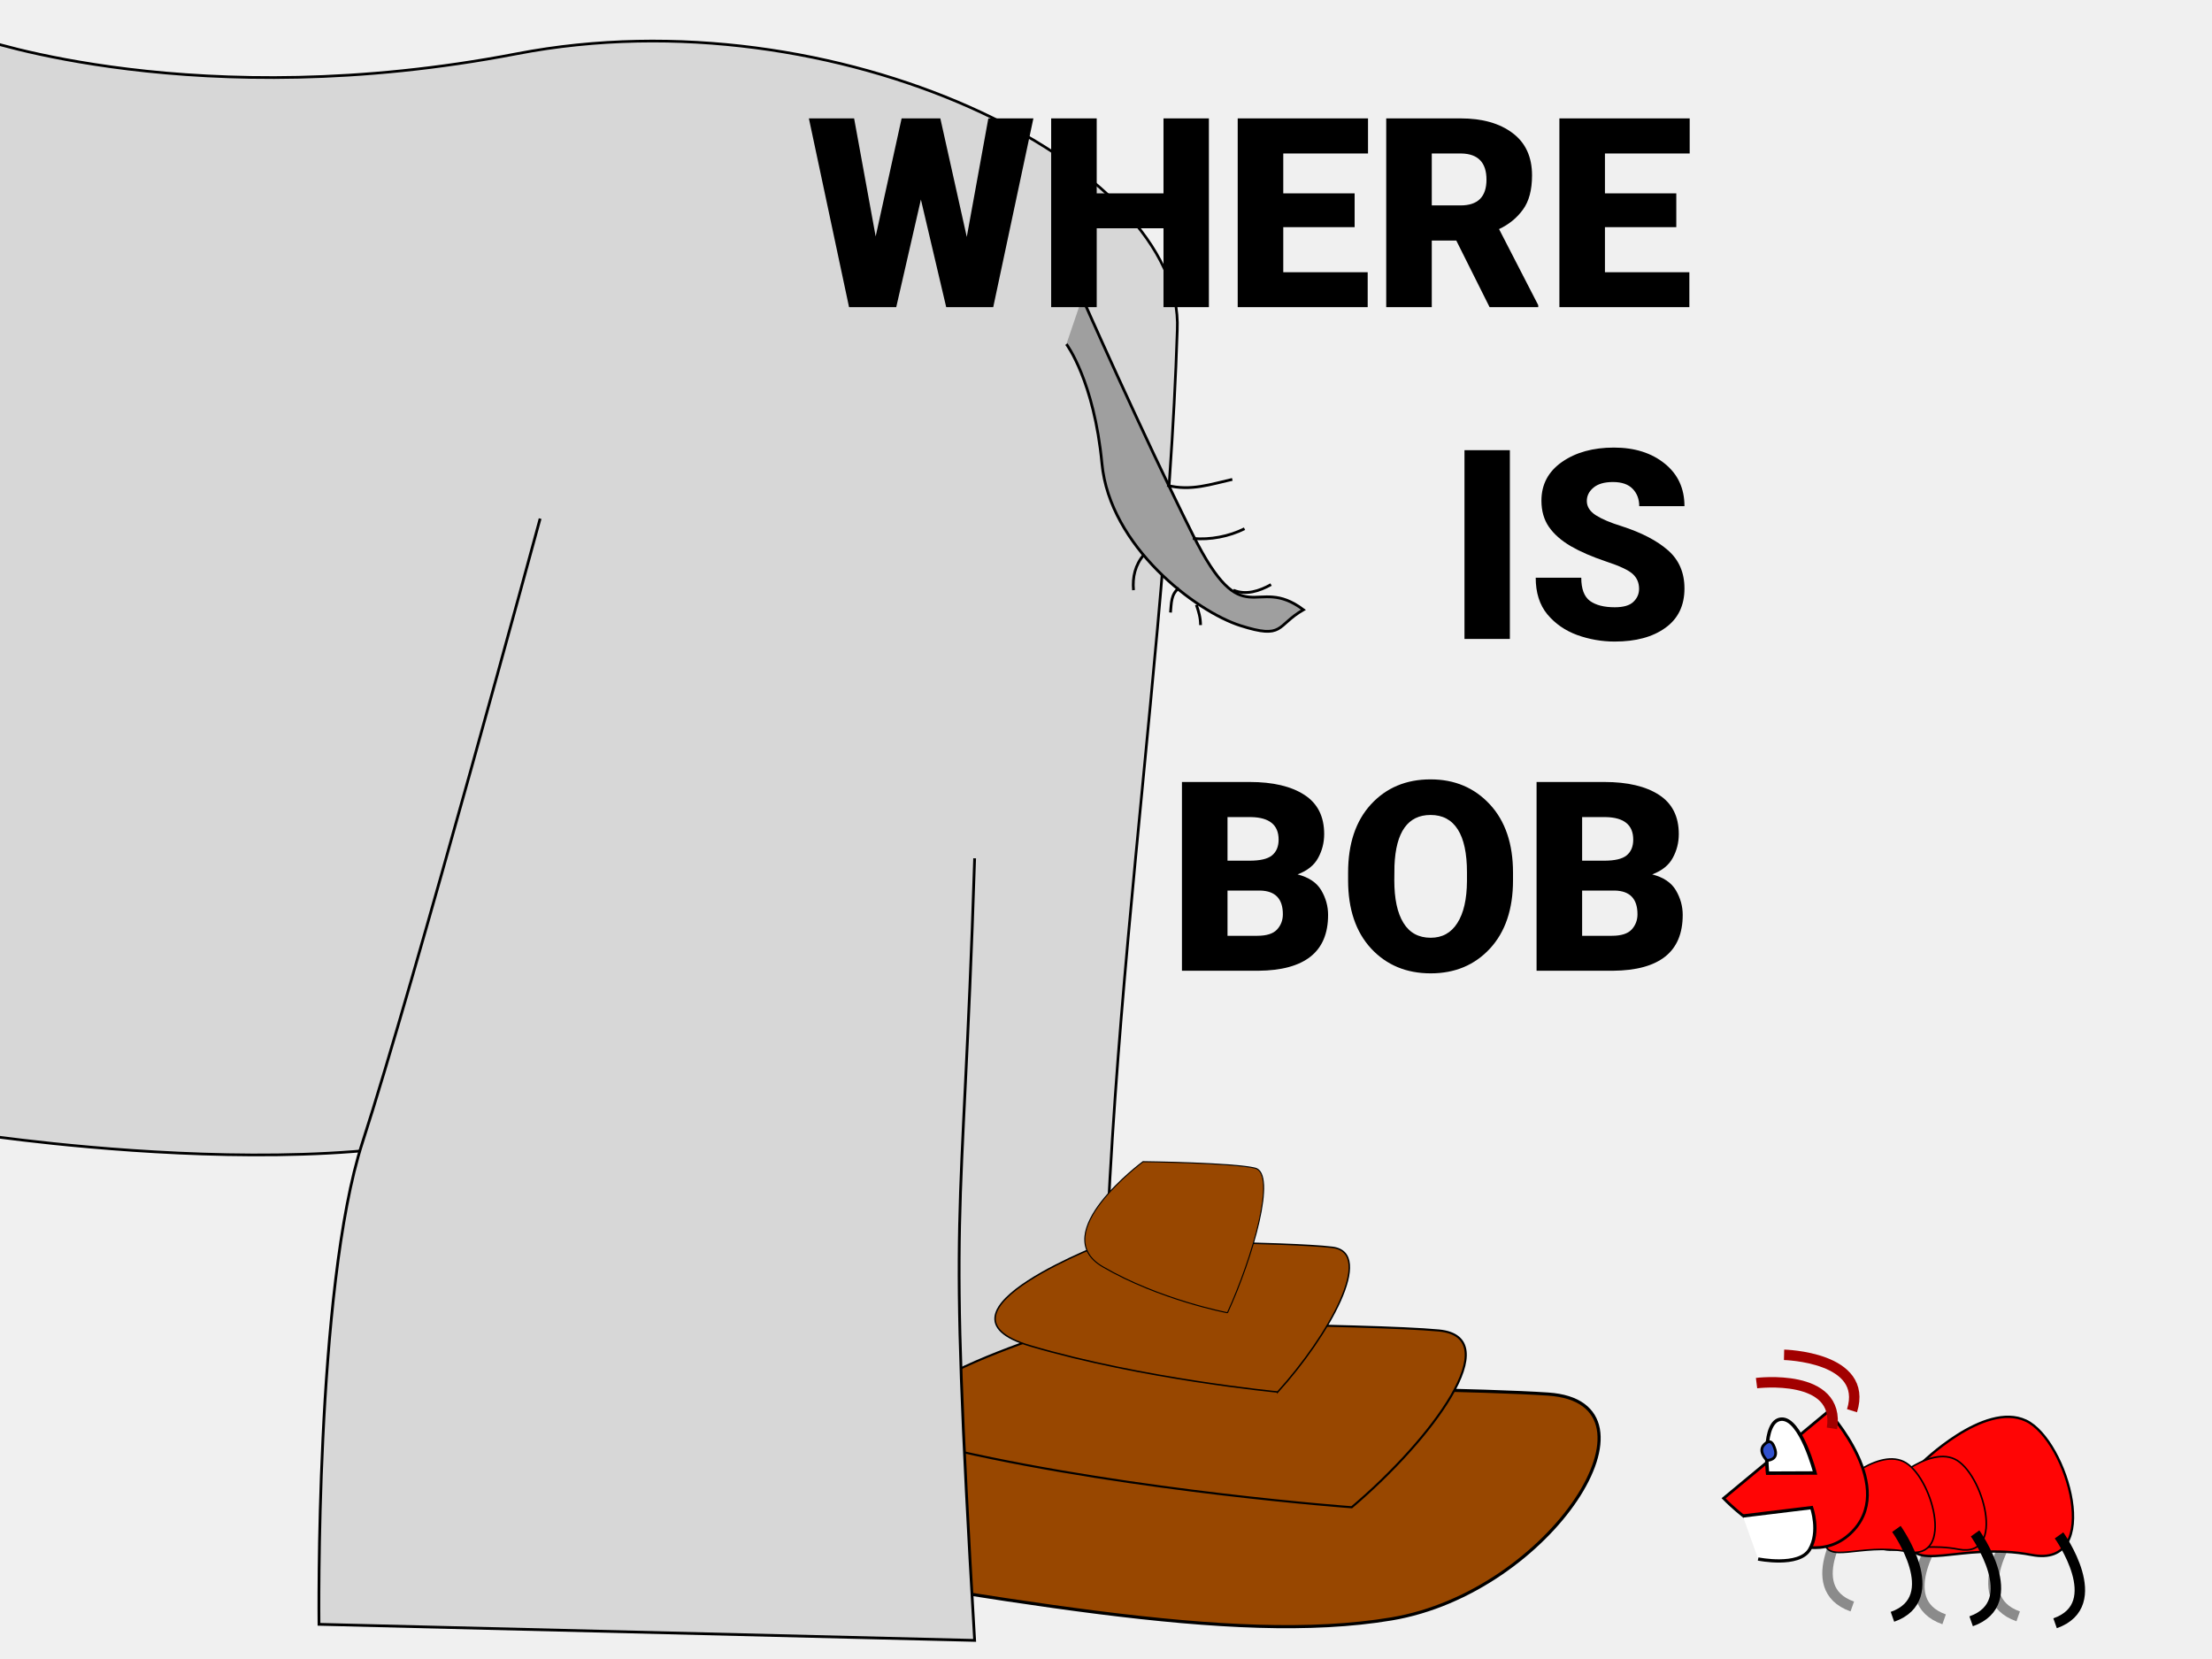
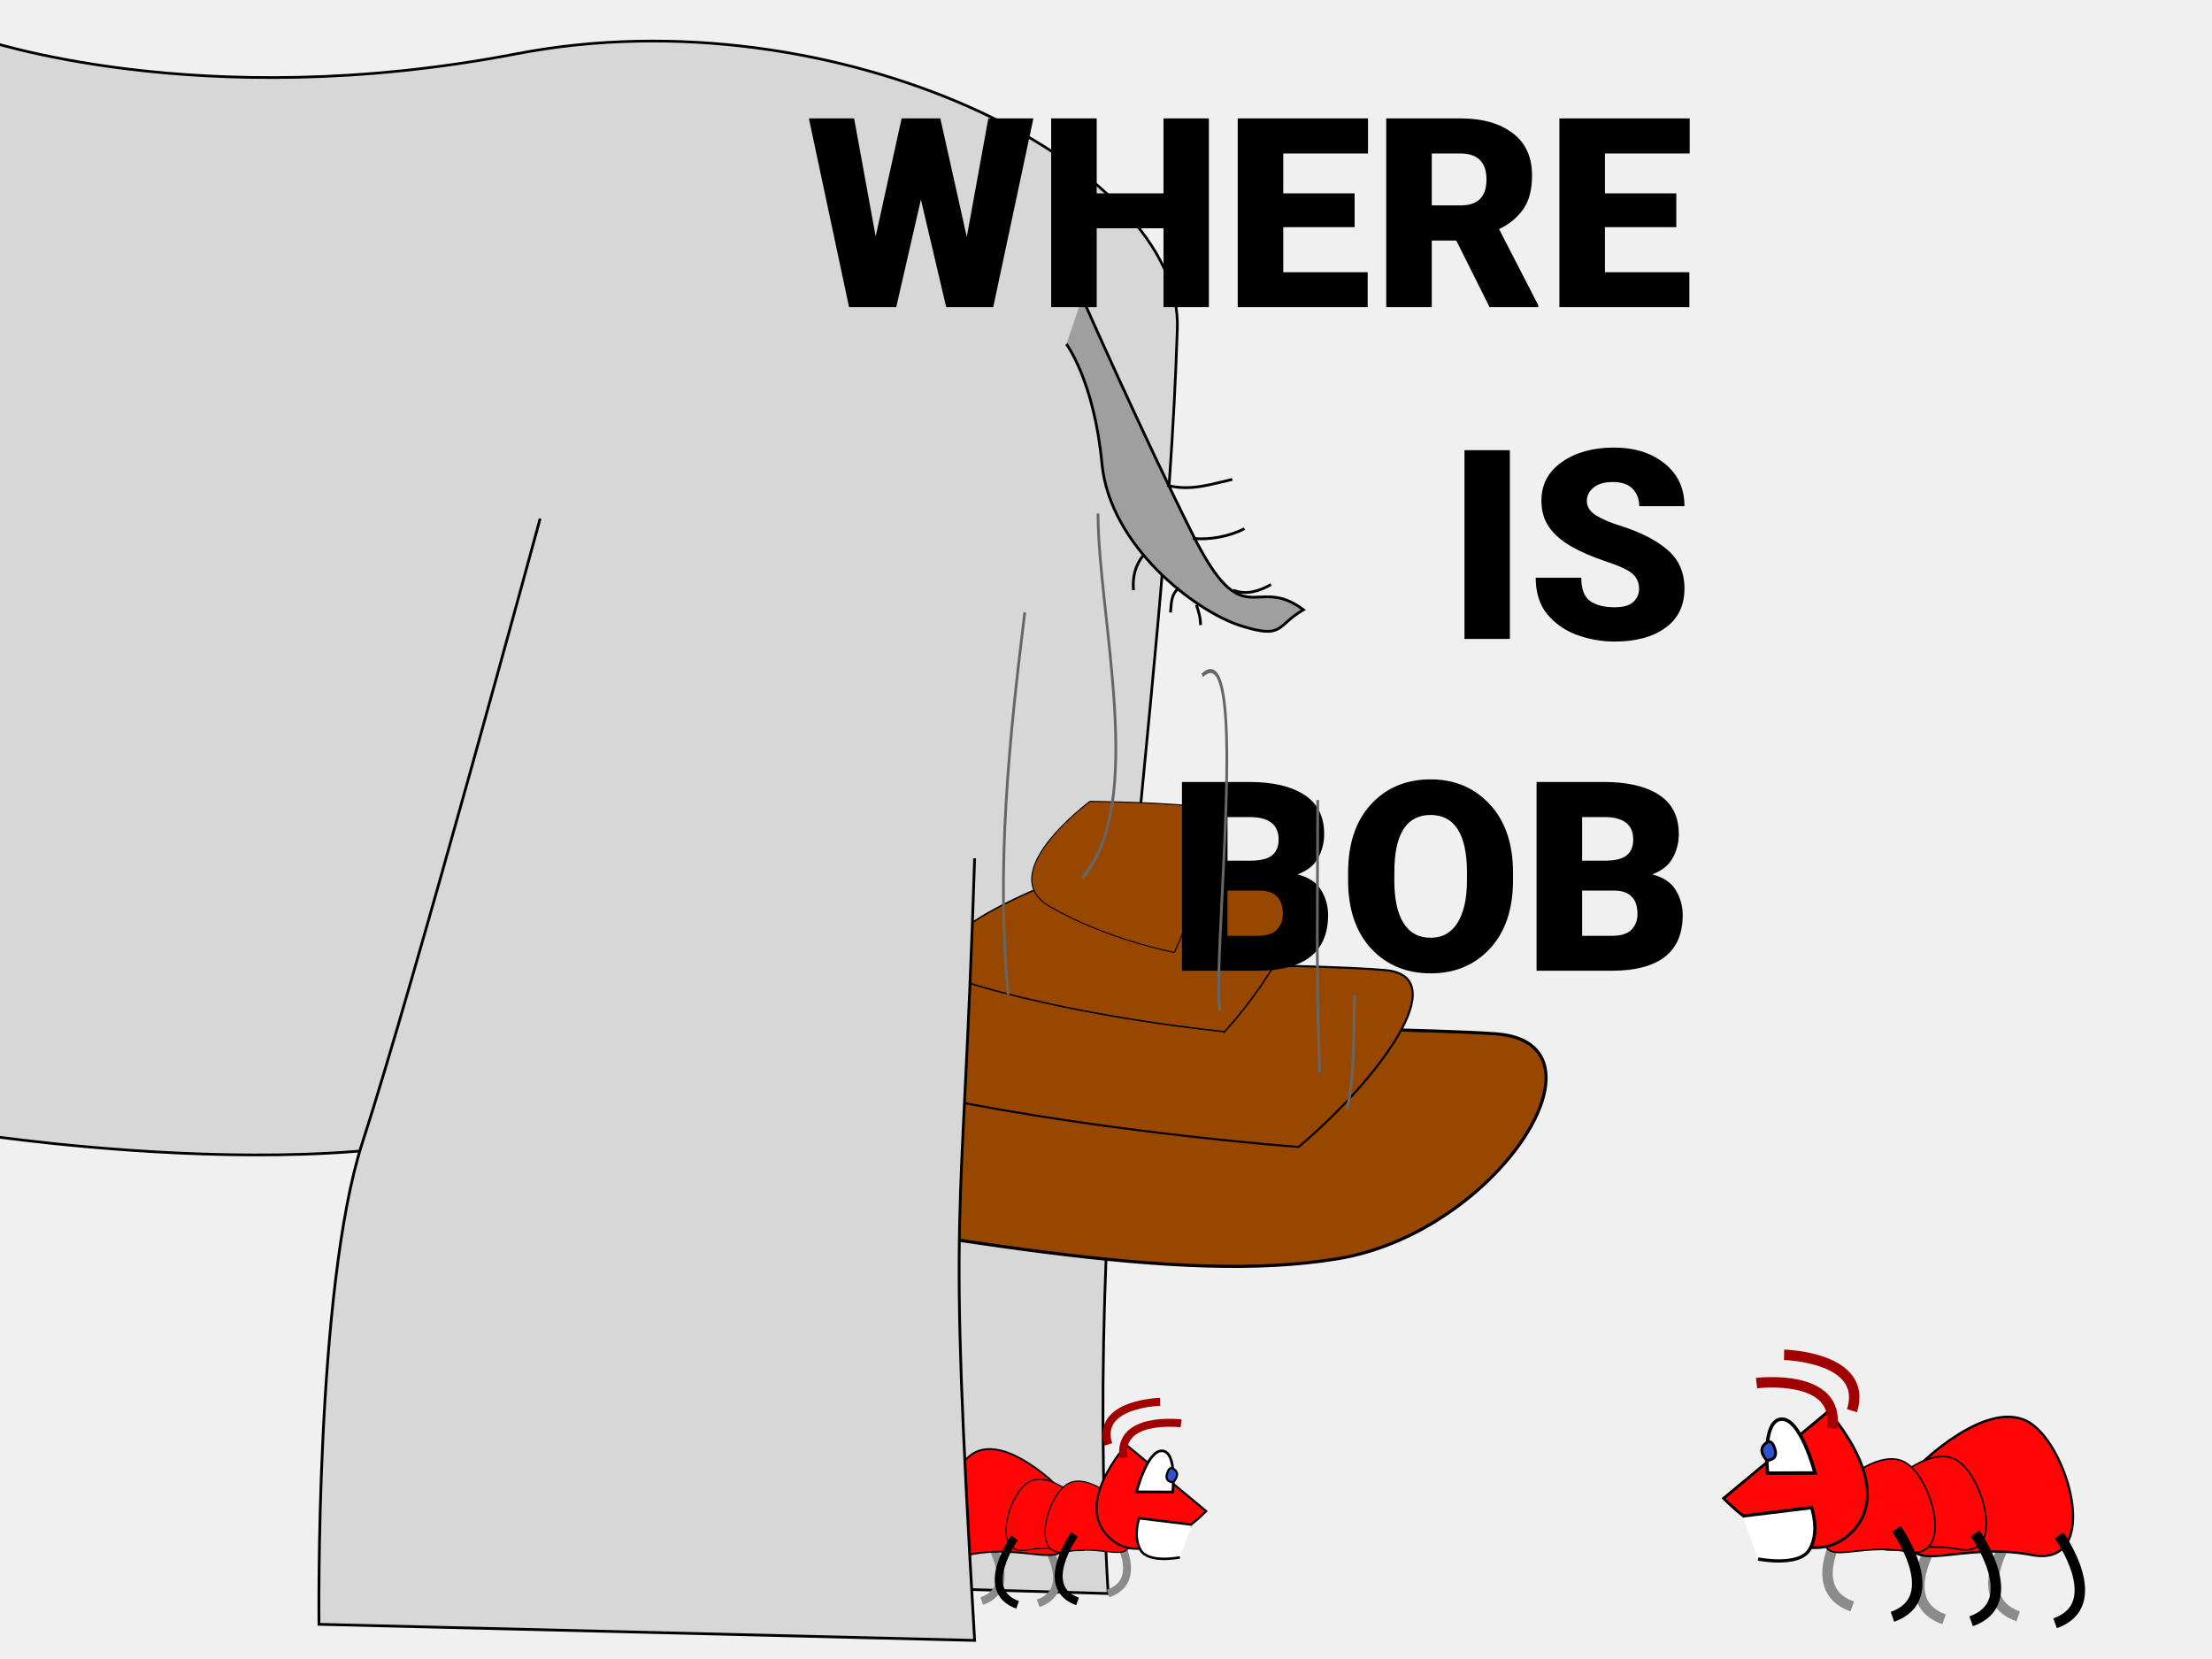
<svg xmlns="http://www.w3.org/2000/svg" width="800" height="600" viewBox="0 0 211.667 158.75" version="1.1" id="svg8">
  <defs id="defs2" />
  <g id="layer1" transform="translate(-11.96119,-50.25017)">
-     <path style="fill:none;stroke:#8b8b8b;stroke-width:1;stroke-linecap:butt;stroke-linejoin:miter;stroke-miterlimit:4;stroke-dasharray:none;stroke-opacity:1" d="m 204.704,196.51 c 0,0 -4.725,6.615 0.378,8.41" id="path4622-0-8" />
-     <path style="fill:none;stroke:#8b8b8b;stroke-width:1;stroke-linecap:butt;stroke-linejoin:miter;stroke-miterlimit:4;stroke-dasharray:none;stroke-opacity:1" d="m 197.617,196.793 c 0,0 -4.725,6.615 0.378,8.41" id="path4622-0-8-1" />
-     <path style="fill:#ff0505;fill-opacity:1;stroke:#000000;stroke-width:0.226px;stroke-linecap:butt;stroke-linejoin:miter;stroke-opacity:1" d="m 195.738,190.35 c 0,0 6.081,-6.048 10.088,-4.158 4.008,1.89 7.463,14.174 0.553,12.851 -6.91,-1.323 -11.747,2.079 -11.885,-1.89 -0.138,-3.969 1.244,-6.804 1.244,-6.804 z" id="path4591-2" />
-     <path style="fill:#ff0505;fill-opacity:1;stroke:#000000;stroke-width:0.152px;stroke-linecap:butt;stroke-linejoin:miter;stroke-opacity:1" d="m 192.233,192.663 c 0,0 4.083,-4.061 6.775,-2.792 2.691,1.269 5.011,9.518 0.371,8.63 -4.64,-0.888 -7.888,1.396 -7.981,-1.269 -0.093,-2.665 0.835,-4.569 0.835,-4.569 z" id="path4591-4" />
-     <path style="fill:none;stroke:#8b8b8b;stroke-width:1;stroke-linecap:butt;stroke-linejoin:miter;stroke-miterlimit:4;stroke-dasharray:none;stroke-opacity:1" d="m 188.829,195.565 c 0,0 -4.725,6.615 0.378,8.41" id="path4622-0-8-15" />
-     <path style="fill:#ff0505;fill-opacity:1;stroke:#000000;stroke-width:0.152px;stroke-linecap:butt;stroke-linejoin:miter;stroke-opacity:1" d="m 187.336,192.895 c 0,0 4.083,-4.061 6.775,-2.792 2.691,1.269 5.011,9.518 0.371,8.63 -4.64,-0.888 -7.888,1.396 -7.981,-1.269 -0.093,-2.665 0.835,-4.569 0.835,-4.569 z" id="path4591" />
    <path style="fill:#d7d7d7;fill-opacity:1;stroke:#000000;stroke-width:0.257px;stroke-linecap:butt;stroke-linejoin:miter;stroke-opacity:1" d="m 70.861,136.279 c 12.632,-11.648 -7.261,7.329 -12.018,21.997 -4.406,13.587 -4.409,42.623 -4.409,42.623 l 63.567,1.837 c -2.542,-43.141 5.427,-83.767 6.614,-120.888 C 125.35,66.049 91.913,49.514 61.415,55.393 30.918,61.272 9.974,53.923 9.974,53.923 l -0.045,104.874 c 0,0 44.403,6.797 57.035,-4.851 z" id="path4520" />
    <g id="g850" transform="translate(-5.056632,6.633387)">
      <path id="path4539" d="m 119.062,76.545 c 0,0 2.646,3.496 3.402,11.434 0.756,7.938 9.005,14.146 13.229,15.497 4.224,1.351 3.415,0.004 6.048,-1.512 -4.643,-3.5 -5.67,2.646 -10.583,-7.182 C 126.244,84.955 120.574,72.104 120.574,72.104" style="fill:#9f9f9f;fill-opacity:1;stroke:#000000;stroke-width:0.265px;stroke-linecap:butt;stroke-linejoin:miter;stroke-opacity:1" />
      <path id="path4541" d="m 128.701,90.058 c 2.273,0.583 4.22,-0.119 6.237,-0.567" style="fill:none;stroke:#000000;stroke-width:0.265px;stroke-linecap:butt;stroke-linejoin:miter;stroke-opacity:1" />
      <path id="path4543" d="m 131.163,95.145 c 1.659,0.147 3.455,-0.191 4.944,-0.935" style="fill:none;stroke:#000000;stroke-width:0.265px;stroke-linecap:butt;stroke-linejoin:miter;stroke-opacity:1" />
      <path id="path4545" d="m 135.038,100.089 c 1.209,0.506 2.484,0.09 3.608,-0.535" style="fill:none;stroke:#000000;stroke-width:0.265px;stroke-linecap:butt;stroke-linejoin:miter;stroke-opacity:1" />
      <path id="path4549" d="m 131.497,101.492 c 0.228,0.666 0.401,1.217 0.401,1.938" style="fill:none;stroke:#000000;stroke-width:0.265px;stroke-linecap:butt;stroke-linejoin:miter;stroke-opacity:1" />
      <path id="path4551" d="m 129.826,99.889 c -0.77,0.602 -0.712,1.439 -0.802,2.339" style="fill:none;stroke:#000000;stroke-width:0.265px;stroke-linecap:butt;stroke-linejoin:miter;stroke-opacity:1" />
      <path id="path4553" d="m 126.485,96.681 c -0.843,0.998 -1.116,2.161 -1.002,3.408" style="fill:none;stroke:#000000;stroke-width:0.265px;stroke-linecap:butt;stroke-linejoin:miter;stroke-opacity:1" />
    </g>
-     <path style="fill:#ff0505;fill-opacity:1;stroke:#000000;stroke-width:0.265px;stroke-linecap:butt;stroke-linejoin:miter;stroke-opacity:1" d="m 176.893,193.624 10.016,-8.315 c 0,0 6.804,7.371 2.079,11.717 -4.725,4.347 -12.095,-3.402 -12.095,-3.402 z" id="path4589" />
-     <path style="fill:#ffffff;fill-opacity:1;stroke:#000000;stroke-width:0.312px;stroke-linecap:butt;stroke-linejoin:miter;stroke-opacity:1" d="m 180.198,199.431 c 0,0 3.905,0.798 4.922,-0.906 1.017,-1.704 0.193,-4.012 0.193,-4.012 l -6.581,0.803" id="path4616" />
-     <path style="fill:#ffffff;fill-opacity:1;stroke:#000000;stroke-width:0.331px;stroke-linecap:butt;stroke-linejoin:miter;stroke-opacity:1" d="m 181.1,191.219 c 0,0 -0.575,-5.016 1.298,-5.168 1.873,-0.153 3.244,5.149 3.244,5.149 z" id="path4618" />
-     <path style="fill:#3050cd;fill-opacity:1;stroke:#000000;stroke-width:0.265px;stroke-linecap:butt;stroke-linejoin:miter;stroke-opacity:1" d="m 181.777,188.824 c -0.141,-0.381 -0.367,-0.969 -1.002,-0.334 -0.635,0.635 0.267,1.503 0.267,1.503 0,0 1.173,0.015 0.735,-1.169 z" id="path4620" />
-     <path style="fill:none;stroke:#000000;stroke-width:1;stroke-linecap:butt;stroke-linejoin:miter;stroke-miterlimit:4;stroke-dasharray:none;stroke-opacity:1" d="m 193.429,196.553 c 0,0 4.725,6.615 -0.378,8.41" id="path4622" />
-     <path style="fill:none;stroke:#000000;stroke-width:1;stroke-linecap:butt;stroke-linejoin:miter;stroke-miterlimit:4;stroke-dasharray:none;stroke-opacity:1" d="m 200.959,196.982 c 0,0 4.725,6.615 -0.378,8.41" id="path4622-7" />
-     <path style="fill:none;stroke:#000000;stroke-width:1;stroke-linecap:butt;stroke-linejoin:miter;stroke-miterlimit:4;stroke-dasharray:none;stroke-opacity:1" d="m 208.991,197.171 c 0,0 4.725,6.615 -0.378,8.41" id="path4622-0" />
-     <path style="fill:none;stroke:#a20000;stroke-width:1;stroke-linecap:butt;stroke-linejoin:miter;stroke-miterlimit:4;stroke-dasharray:none;stroke-opacity:1" d="m 182.679,179.893 c 0,0 8.127,0.188 6.502,5.348" id="path4622-6" />
-     <path style="fill:none;stroke:#a20000;stroke-width:1;stroke-linecap:butt;stroke-linejoin:miter;stroke-miterlimit:4;stroke-dasharray:none;stroke-opacity:1" d="m 180.045,182.599 c 0,0 8.066,-1.01 7.218,4.333" id="path4622-6-9" />
-     <g id="g3738" transform="translate(-2.672695,-1.603617)">
+     <g id="g5501">
+       <path id="path4622-0-8" d="m 204.704,196.51 c 0,0 -4.725,6.615 0.378,8.41" style="fill:none;stroke:#8b8b8b;stroke-width:1;stroke-linecap:butt;stroke-linejoin:miter;stroke-miterlimit:4;stroke-dasharray:none;stroke-opacity:1" />
+       <path id="path4622-0-8-1" d="m 197.617,196.793 c 0,0 -4.725,6.615 0.378,8.41" style="fill:none;stroke:#8b8b8b;stroke-width:1;stroke-linecap:butt;stroke-linejoin:miter;stroke-miterlimit:4;stroke-dasharray:none;stroke-opacity:1" />
+       <path id="path4591-2" d="m 195.738,190.35 c 0,0 6.081,-6.048 10.088,-4.158 4.008,1.89 7.463,14.174 0.553,12.851 -6.91,-1.323 -11.747,2.079 -11.885,-1.89 -0.138,-3.969 1.244,-6.804 1.244,-6.804 z" style="fill:#ff0505;fill-opacity:1;stroke:#000000;stroke-width:0.226px;stroke-linecap:butt;stroke-linejoin:miter;stroke-opacity:1" />
+       <path id="path4591-4" d="m 192.233,192.663 c 0,0 4.083,-4.061 6.775,-2.792 2.691,1.269 5.011,9.518 0.371,8.63 -4.64,-0.888 -7.888,1.396 -7.981,-1.269 -0.093,-2.665 0.835,-4.569 0.835,-4.569 z" style="fill:#ff0505;fill-opacity:1;stroke:#000000;stroke-width:0.152px;stroke-linecap:butt;stroke-linejoin:miter;stroke-opacity:1" />
+       <path id="path4622-0-8-15" d="m 188.829,195.565 c 0,0 -4.725,6.615 0.378,8.41" style="fill:none;stroke:#8b8b8b;stroke-width:1;stroke-linecap:butt;stroke-linejoin:miter;stroke-miterlimit:4;stroke-dasharray:none;stroke-opacity:1" />
+       <path id="path4591" d="m 187.336,192.895 c 0,0 4.083,-4.061 6.775,-2.792 2.691,1.269 5.011,9.518 0.371,8.63 -4.64,-0.888 -7.888,1.396 -7.981,-1.269 -0.093,-2.665 0.835,-4.569 0.835,-4.569 z" style="fill:#ff0505;fill-opacity:1;stroke:#000000;stroke-width:0.152px;stroke-linecap:butt;stroke-linejoin:miter;stroke-opacity:1" />
+       <path id="path4589" d="m 176.893,193.624 10.016,-8.315 c 0,0 6.804,7.371 2.079,11.717 -4.725,4.347 -12.095,-3.402 -12.095,-3.402 z" style="fill:#ff0505;fill-opacity:1;stroke:#000000;stroke-width:0.265px;stroke-linecap:butt;stroke-linejoin:miter;stroke-opacity:1" />
+       <path id="path4616" d="m 180.198,199.431 c 0,0 3.905,0.798 4.922,-0.906 1.017,-1.704 0.193,-4.012 0.193,-4.012 l -6.581,0.803" style="fill:#ffffff;fill-opacity:1;stroke:#000000;stroke-width:0.312px;stroke-linecap:butt;stroke-linejoin:miter;stroke-opacity:1" />
+       <path id="path4618" d="m 181.1,191.219 c 0,0 -0.575,-5.016 1.298,-5.168 1.873,-0.153 3.244,5.149 3.244,5.149 z" style="fill:#ffffff;fill-opacity:1;stroke:#000000;stroke-width:0.331px;stroke-linecap:butt;stroke-linejoin:miter;stroke-opacity:1" />
+       <path id="path4620" d="m 181.777,188.824 c -0.141,-0.381 -0.367,-0.969 -1.002,-0.334 -0.635,0.635 0.267,1.503 0.267,1.503 0,0 1.173,0.015 0.735,-1.169 z" style="fill:#3050cd;fill-opacity:1;stroke:#000000;stroke-width:0.265px;stroke-linecap:butt;stroke-linejoin:miter;stroke-opacity:1" />
+       <path id="path4622" d="m 193.429,196.553 c 0,0 4.725,6.615 -0.378,8.41" style="fill:none;stroke:#000000;stroke-width:1;stroke-linecap:butt;stroke-linejoin:miter;stroke-miterlimit:4;stroke-dasharray:none;stroke-opacity:1" />
+       <path id="path4622-7" d="m 200.959,196.982 c 0,0 4.725,6.615 -0.378,8.41" style="fill:none;stroke:#000000;stroke-width:1;stroke-linecap:butt;stroke-linejoin:miter;stroke-miterlimit:4;stroke-dasharray:none;stroke-opacity:1" />
+       <path id="path4622-0" d="m 208.991,197.171 c 0,0 4.725,6.615 -0.378,8.41" style="fill:none;stroke:#000000;stroke-width:1;stroke-linecap:butt;stroke-linejoin:miter;stroke-miterlimit:4;stroke-dasharray:none;stroke-opacity:1" />
+       <path id="path4622-6" d="m 182.679,179.893 c 0,0 8.127,0.188 6.502,5.348" style="fill:none;stroke:#a20000;stroke-width:1;stroke-linecap:butt;stroke-linejoin:miter;stroke-miterlimit:4;stroke-dasharray:none;stroke-opacity:1" />
+       <path id="path4622-6-9" d="m 180.045,182.599 c 0,0 8.066,-1.01 7.218,4.333" style="fill:none;stroke:#a20000;stroke-width:1;stroke-linecap:butt;stroke-linejoin:miter;stroke-miterlimit:4;stroke-dasharray:none;stroke-opacity:1" />
+     </g>
+     <g id="g3738" transform="translate(-7.750816,-36.08139)">
      <path id="path4557" d="m 147.766,206.77 c 15.3,-2.55 26.847,-20.72 15.011,-21.517 -11.836,-0.797 -60.911,-0.956 -60.911,-0.956 0,0 -52.828,10.679 -21.939,15.62 30.888,4.941 52.539,9.404 67.839,6.853 z" style="fill:#984700;fill-opacity:1;stroke:#000000;stroke-width:0.3px;stroke-linecap:butt;stroke-linejoin:miter;stroke-opacity:1" />
      <path id="path4557-2" d="m 143.981,196.083 c 7.699,-6.515 14.917,-16.289 8.34,-16.915 -6.576,-0.626 -33.843,-0.752 -33.843,-0.752 0,0 -29.352,8.395 -12.19,12.279 17.162,3.884 37.692,5.388 37.692,5.388 z" style="fill:#984700;fill-opacity:1;stroke:#000000;stroke-width:0.198px;stroke-linecap:butt;stroke-linejoin:miter;stroke-opacity:1" />
      <path id="path4557-2-0" d="m 136.9,185.054 c 4.834,-5.331 9.366,-13.328 5.237,-13.841 -4.129,-0.513 -21.25,-0.615 -21.25,-0.615 0,0 -18.43,6.869 -7.654,10.047 10.776,3.178 23.667,4.408 23.667,4.408 z" style="fill:#984700;fill-opacity:1;stroke:#000000;stroke-width:0.142px;stroke-linecap:butt;stroke-linejoin:miter;stroke-opacity:1" />
      <path id="path4557-2-0-1" d="m 132.092,177.472 c 2.44,-5.331 4.728,-13.328 2.644,-13.841 -2.084,-0.513 -10.727,-0.615 -10.727,-0.615 0,0 -9.303,6.869 -3.864,10.047 5.44,3.178 11.947,4.408 11.947,4.408 z" style="fill:#984700;fill-opacity:1;stroke:#000000;stroke-width:0.101px;stroke-linecap:butt;stroke-linejoin:miter;stroke-opacity:1" />
    </g>
-     <path style="fill:#d7d7d7;fill-opacity:1;stroke:#000000;stroke-width:0.265px;stroke-linecap:butt;stroke-linejoin:miter;stroke-opacity:1" d="m 63.646,99.875 c 0,0 -12.116,44.632 -17.009,59.72 -4.532,13.977 -4.152,46.086 -4.152,46.086 l 62.739,1.539 c -2.615,-44.378 -1.221,-36.654 -1e-5,-74.839" id="path4520-9" />
    <text xml:space="preserve" style="font-style:normal;font-variant:normal;font-weight:900;font-stretch:normal;font-size:25.4px;line-height:1.25;font-family:'Roboto Black';-inkscape-font-specification:'Roboto Black, Heavy';font-variant-ligatures:normal;font-variant-caps:normal;font-variant-numeric:normal;font-feature-settings:normal;text-align:end;letter-spacing:0px;word-spacing:0px;writing-mode:lr-tb;text-anchor:end;fill:#000000;fill-opacity:1;stroke:none;stroke-width:0.265" x="218.293" y="79.642" id="text3742">
      <tspan id="tspan3740" x="218.293" y="79.642" style="font-style:normal;font-variant:normal;font-weight:900;font-stretch:normal;font-size:25.4px;font-family:'Roboto Black';-inkscape-font-specification:'Roboto Black, Heavy';font-variant-ligatures:normal;font-variant-caps:normal;font-variant-numeric:normal;font-feature-settings:normal;text-align:end;writing-mode:lr-tb;text-anchor:end;stroke-width:0.265">WHERE</tspan>
      <tspan x="218.293" y="111.392" style="font-style:normal;font-variant:normal;font-weight:900;font-stretch:normal;font-size:25.4px;font-family:'Roboto Black';-inkscape-font-specification:'Roboto Black, Heavy';font-variant-ligatures:normal;font-variant-caps:normal;font-variant-numeric:normal;font-feature-settings:normal;text-align:end;writing-mode:lr-tb;text-anchor:end;stroke-width:0.265" id="tspan3744">IS</tspan>
      <tspan x="218.293" y="143.142" style="font-style:normal;font-variant:normal;font-weight:900;font-stretch:normal;font-size:25.4px;font-family:'Roboto Black';-inkscape-font-specification:'Roboto Black, Heavy';font-variant-ligatures:normal;font-variant-caps:normal;font-variant-numeric:normal;font-feature-settings:normal;text-align:end;writing-mode:lr-tb;text-anchor:end;stroke-width:0.265" id="tspan3746">BOB</tspan>
      <tspan x="218.293" y="174.892" style="font-style:normal;font-variant:normal;font-weight:900;font-stretch:normal;font-size:25.4px;font-family:'Roboto Black';-inkscape-font-specification:'Roboto Black, Heavy';font-variant-ligatures:normal;font-variant-caps:normal;font-variant-numeric:normal;font-feature-settings:normal;text-align:end;writing-mode:lr-tb;text-anchor:end;stroke-width:0.265" id="tspan3748" />
    </text>
+     <g transform="matrix(-0.7618148,0,0,0.7618148,262.1417,47.34571)" id="g5501-5">
+       <path id="path4622-0-8-6" d="m 204.704,196.51 c 0,0 -4.725,6.615 0.378,8.41" style="fill:none;stroke:#8b8b8b;stroke-width:1;stroke-linecap:butt;stroke-linejoin:miter;stroke-miterlimit:4;stroke-dasharray:none;stroke-opacity:1" />
+       <path id="path4622-0-8-1-7" d="m 197.617,196.793 c 0,0 -4.725,6.615 0.378,8.41" style="fill:none;stroke:#8b8b8b;stroke-width:1;stroke-linecap:butt;stroke-linejoin:miter;stroke-miterlimit:4;stroke-dasharray:none;stroke-opacity:1" />
+       <path id="path4591-2-8" d="m 195.738,190.35 c 0,0 6.081,-6.048 10.088,-4.158 4.008,1.89 7.463,14.174 0.553,12.851 -6.91,-1.323 -11.747,2.079 -11.885,-1.89 -0.138,-3.969 1.244,-6.804 1.244,-6.804 z" style="fill:#ff0505;fill-opacity:1;stroke:#000000;stroke-width:0.226px;stroke-linecap:butt;stroke-linejoin:miter;stroke-opacity:1" />
+       <path id="path4591-4-3" d="m 192.233,192.663 c 0,0 4.083,-4.061 6.775,-2.792 2.691,1.269 5.011,9.518 0.371,8.63 -4.64,-0.888 -7.888,1.396 -7.981,-1.269 -0.093,-2.665 0.835,-4.569 0.835,-4.569 z" style="fill:#ff0505;fill-opacity:1;stroke:#000000;stroke-width:0.152px;stroke-linecap:butt;stroke-linejoin:miter;stroke-opacity:1" />
+       <path id="path4622-0-8-15-4" d="m 188.829,195.565 c 0,0 -4.725,6.615 0.378,8.41" style="fill:none;stroke:#8b8b8b;stroke-width:1;stroke-linecap:butt;stroke-linejoin:miter;stroke-miterlimit:4;stroke-dasharray:none;stroke-opacity:1" />
+       <path id="path4591-5" d="m 187.336,192.895 c 0,0 4.083,-4.061 6.775,-2.792 2.691,1.269 5.011,9.518 0.371,8.63 -4.64,-0.888 -7.888,1.396 -7.981,-1.269 -0.093,-2.665 0.835,-4.569 0.835,-4.569 z" style="fill:#ff0505;fill-opacity:1;stroke:#000000;stroke-width:0.152px;stroke-linecap:butt;stroke-linejoin:miter;stroke-opacity:1" />
+       <path id="path4589-0" d="m 176.893,193.624 10.016,-8.315 c 0,0 6.804,7.371 2.079,11.717 -4.725,4.347 -12.095,-3.402 -12.095,-3.402 z" style="fill:#ff0505;fill-opacity:1;stroke:#000000;stroke-width:0.265px;stroke-linecap:butt;stroke-linejoin:miter;stroke-opacity:1" />
+       <path id="path4616-2" d="m 180.198,199.431 c 0,0 3.905,0.798 4.922,-0.906 1.017,-1.704 0.193,-4.012 0.193,-4.012 l -6.581,0.803" style="fill:#ffffff;fill-opacity:1;stroke:#000000;stroke-width:0.312px;stroke-linecap:butt;stroke-linejoin:miter;stroke-opacity:1" />
+       <path id="path4618-7" d="m 181.1,191.219 c 0,0 -0.575,-5.016 1.298,-5.168 1.873,-0.153 3.244,5.149 3.244,5.149 z" style="fill:#ffffff;fill-opacity:1;stroke:#000000;stroke-width:0.331px;stroke-linecap:butt;stroke-linejoin:miter;stroke-opacity:1" />
+       <path id="path4620-2" d="m 181.777,188.824 c -0.141,-0.381 -0.367,-0.969 -1.002,-0.334 -0.635,0.635 0.267,1.503 0.267,1.503 0,0 1.173,0.015 0.735,-1.169 z" style="fill:#3050cd;fill-opacity:1;stroke:#000000;stroke-width:0.265px;stroke-linecap:butt;stroke-linejoin:miter;stroke-opacity:1" />
+       <path id="path4622-3" d="m 193.429,196.553 c 0,0 4.725,6.615 -0.378,8.41" style="fill:none;stroke:#000000;stroke-width:1;stroke-linecap:butt;stroke-linejoin:miter;stroke-miterlimit:4;stroke-dasharray:none;stroke-opacity:1" />
+       <path id="path4622-7-0" d="m 200.959,196.982 c 0,0 4.725,6.615 -0.378,8.41" style="fill:none;stroke:#000000;stroke-width:1;stroke-linecap:butt;stroke-linejoin:miter;stroke-miterlimit:4;stroke-dasharray:none;stroke-opacity:1" />
+       <path id="path4622-0-7" d="m 208.991,197.171 c 0,0 4.725,6.615 -0.378,8.41" style="fill:none;stroke:#000000;stroke-width:1;stroke-linecap:butt;stroke-linejoin:miter;stroke-miterlimit:4;stroke-dasharray:none;stroke-opacity:1" />
+       <path id="path4622-6-1" d="m 182.679,179.893 c 0,0 8.127,0.188 6.502,5.348" style="fill:none;stroke:#a20000;stroke-width:1;stroke-linecap:butt;stroke-linejoin:miter;stroke-miterlimit:4;stroke-dasharray:none;stroke-opacity:1" />
+       <path id="path4622-6-9-3" d="m 180.045,182.599 c 0,0 8.066,-1.01 7.218,4.333" style="fill:none;stroke:#a20000;stroke-width:1;stroke-linecap:butt;stroke-linejoin:miter;stroke-miterlimit:4;stroke-dasharray:none;stroke-opacity:1" />
+     </g>
+     <path style="fill:#d7d7d7;fill-opacity:1;stroke:#000000;stroke-width:0.265px;stroke-linecap:butt;stroke-linejoin:miter;stroke-opacity:1" d="m 63.646,99.875 c 0,0 -12.116,44.632 -17.009,59.72 -4.532,13.977 -4.152,46.086 -4.152,46.086 l 62.739,1.539 c -2.615,-44.378 -1.221,-36.654 -1e-5,-74.839" id="path4520-9" />
+     <g id="g5594" style="stroke:#666666" transform="matrix(0.9888367,0,0,1.450812,1.580801,-44.80492)">
+       <path id="path5579" d="m 140.851,138.697 c 0.863,-2.604 0.531,-5.085 0.756,-7.56" style="fill:none;stroke:#666666;stroke-width:0.265px;stroke-linecap:butt;stroke-linejoin:miter;stroke-opacity:1" />
+       <path id="path5581" d="m 138.205,136.24 c -0.371,-5.918 -0.189,-11.983 -0.189,-17.954" style="fill:none;stroke:#666666;stroke-width:0.265px;stroke-linecap:butt;stroke-linejoin:miter;stroke-opacity:1" />
+       <path id="path5583" d="m 128.567,132.177 c -0.866,-3.015 2.949,-25.171 -1.726,-22.113" style="fill:none;stroke:#666666;stroke-width:0.265px;stroke-linecap:butt;stroke-linejoin:miter;stroke-opacity:1" />
+       <path id="path5585" d="m 108.062,131.137 c -1.187,-8.41 0.11,-17.001 1.606,-25.23" style="fill:none;stroke:#666666;stroke-width:0.265px;stroke-linecap:butt;stroke-linejoin:miter;stroke-opacity:1" />
+       <path id="path5587" d="m 115.243,123.389 c 6.255,-4.787 1.512,-17.243 1.512,-24.001" style="fill:none;stroke:#666666;stroke-width:0.265px;stroke-linecap:butt;stroke-linejoin:miter;stroke-opacity:1" />
+     </g>
  </g>
</svg>
